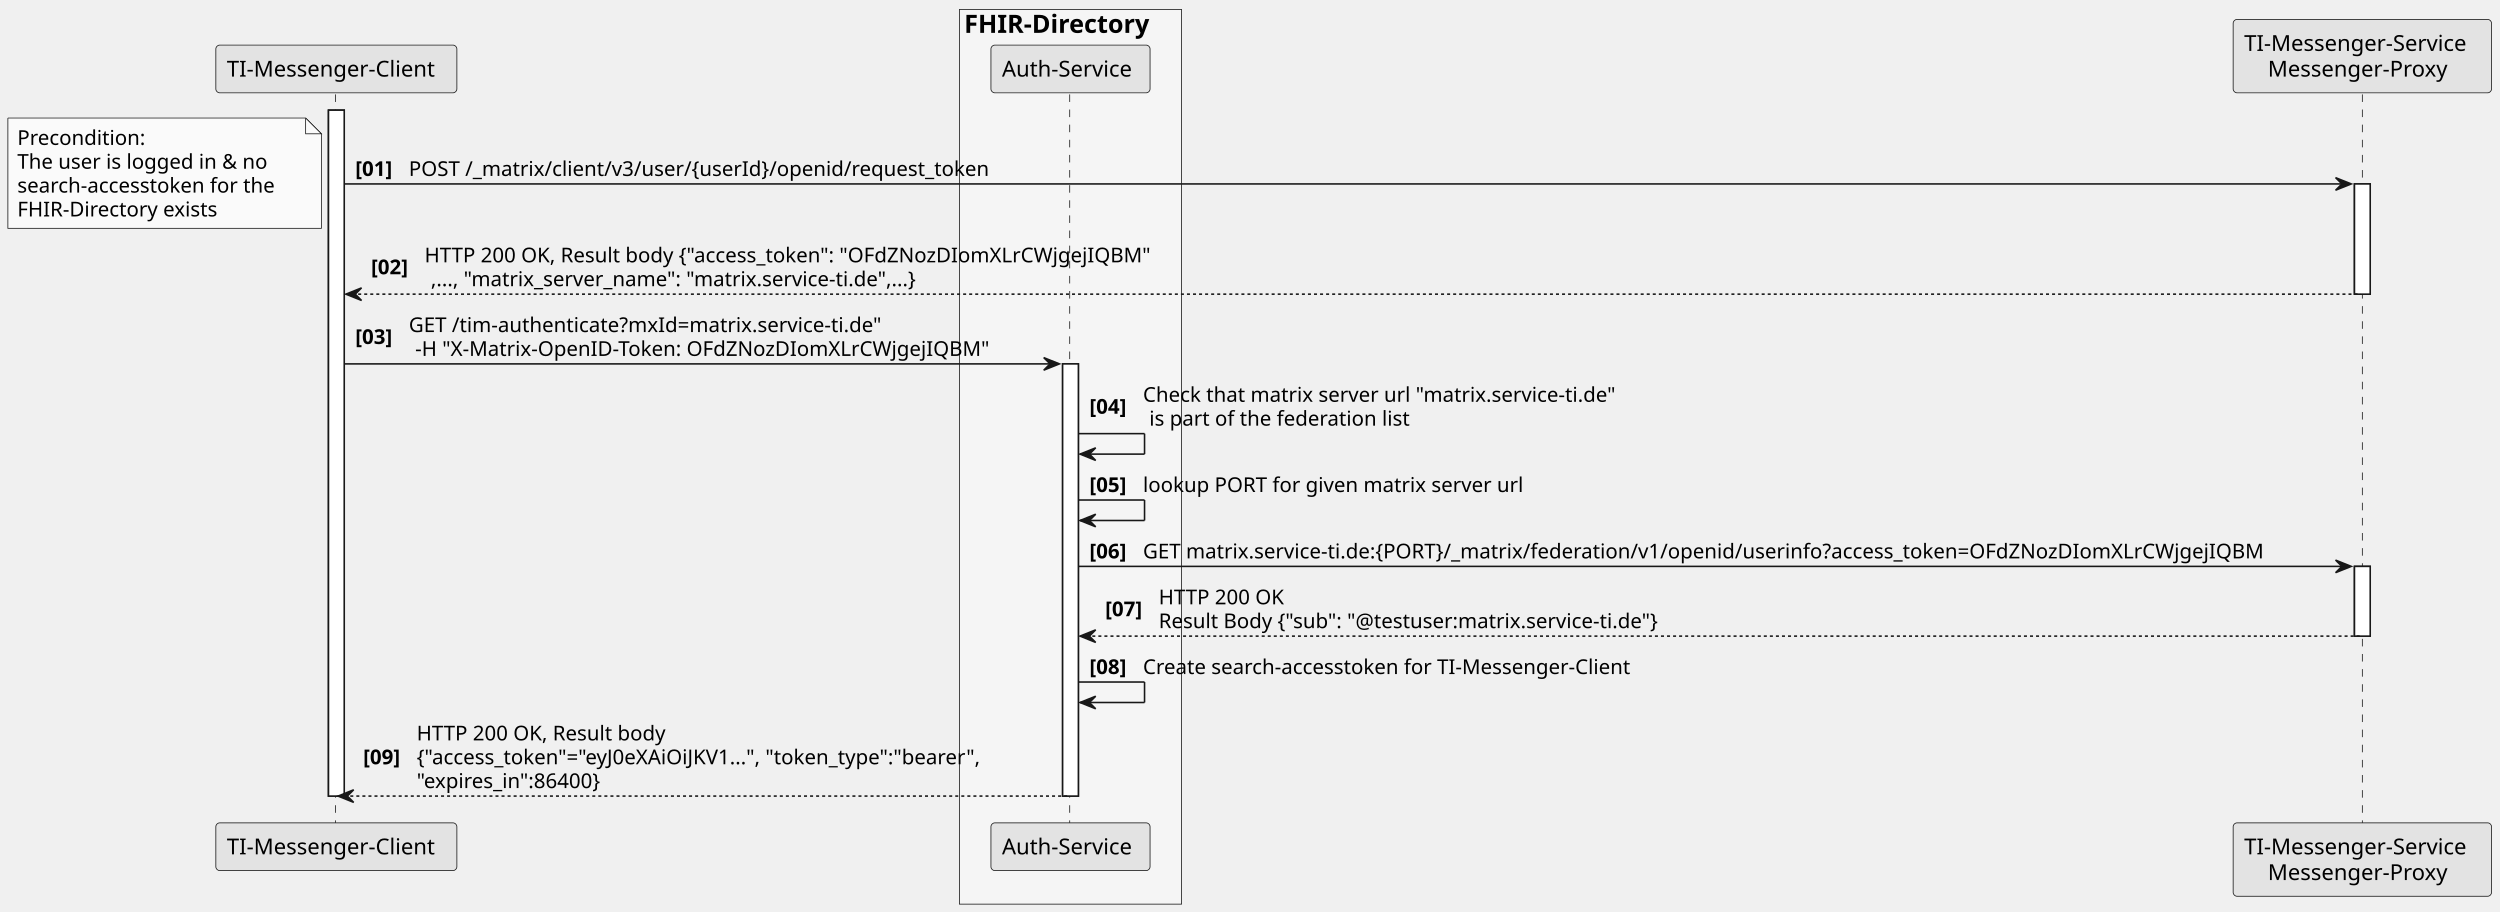
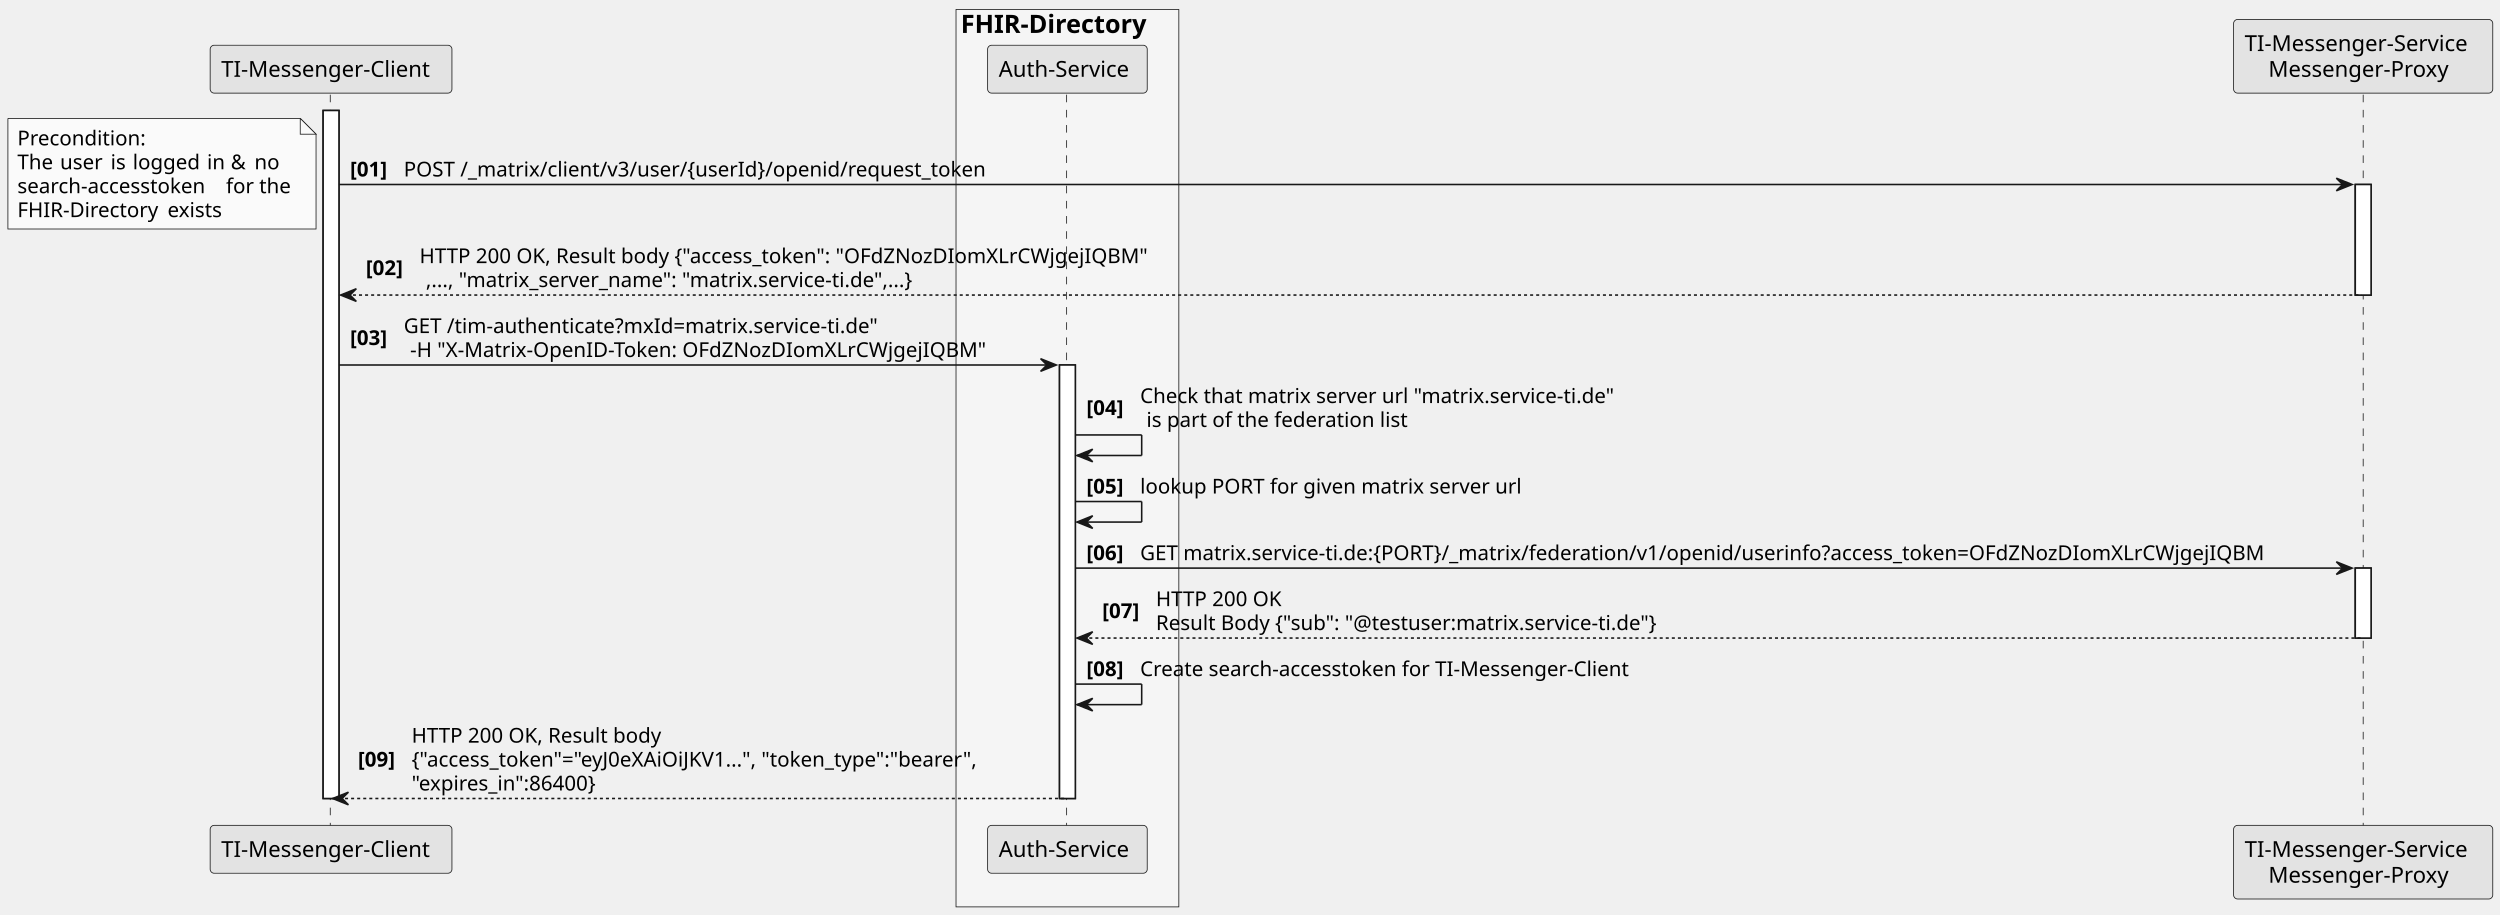
- <svg xmlns="http://www.w3.org/2000/svg" contentStyleType="text/css" height="603.125px" preserveAspectRatio="none" style="width:1653px;height:603px;background:#FFFFFF;" version="1.1" viewBox="0 0 1653 603" width="1653.125px" zoomAndPan="magnify">
+ <svg xmlns="http://www.w3.org/2000/svg" contentStyleType="text/css" height="603.125px" preserveAspectRatio="none" style="width:1648px;height:603px;background:#FFFFFF;" version="1.1" viewBox="0 0 1648 603" width="1648.958px" zoomAndPan="magnify">
  <defs />
  <g>
-     <rect fill="#F5F5F5" height="591.569" style="stroke:#181818;stroke-width:0.521;" width="146.875" x="634.375" y="6.25" />
-     <text fill="#000000" font-family="sans-serif" font-size="16.667" font-weight="bold" lengthAdjust="spacing" textLength="135.417" x="637.5" y="21.72">FHIR-Directory</text>
-     <text fill="#000000" font-family="sans-serif" font-size="13.542" font-weight="bold" lengthAdjust="spacing" textLength="5.208" x="772.917" y="22.457"> </text>
-     <rect fill="#FFFFFF" height="453.532" style="stroke:#181818;stroke-width:1.042;" width="10.417" x="217.188" y="72.835" />
-     <rect fill="#FFFFFF" height="285.759" style="stroke:#181818;stroke-width:1.042;" width="10.417" x="702.604" y="240.609" />
-     <rect fill="#FFFFFF" height="72.88" style="stroke:#181818;stroke-width:1.042;" width="10.417" x="1556.771" y="121.619" />
-     <rect fill="#FFFFFF" height="46.11" style="stroke:#181818;stroke-width:1.042;" width="10.417" x="1556.771" y="374.495" />
-     <line style="stroke:#181818;stroke-width:0.521;stroke-dasharray:5.0,5.0;" x1="221.875" x2="221.875" y1="62.419" y2="545.117" />
-     <line style="stroke:#181818;stroke-width:0.521;stroke-dasharray:5.0,5.0;" x1="707.292" x2="707.292" y1="62.419" y2="545.117" />
-     <line style="stroke:#181818;stroke-width:0.521;stroke-dasharray:5.0,5.0;" x1="1561.979" x2="1561.979" y1="62.419" y2="545.117" />
-     <rect fill="#E3E3E3" height="31.559" rx="2.604" ry="2.604" style="stroke:#181818;stroke-width:0.521;" width="159.375" x="142.708" y="29.818" />
-     <text fill="#000000" font-family="sans-serif" font-size="14.583" lengthAdjust="spacing" textLength="144.792" x="150" y="50.646">TI-Messenger-Client</text>
-     <rect fill="#E3E3E3" height="31.559" rx="2.604" ry="2.604" style="stroke:#181818;stroke-width:0.521;" width="159.375" x="142.708" y="544.076" />
-     <text fill="#000000" font-family="sans-serif" font-size="14.583" lengthAdjust="spacing" textLength="144.792" x="150" y="564.904">TI-Messenger-Client</text>
-     <rect fill="#E3E3E3" height="31.559" rx="2.604" ry="2.604" style="stroke:#181818;stroke-width:0.521;" width="105.208" x="655.208" y="29.818" />
-     <text fill="#000000" font-family="sans-serif" font-size="14.583" lengthAdjust="spacing" textLength="90.625" x="662.5" y="50.646">Auth-Service</text>
-     <rect fill="#E3E3E3" height="31.559" rx="2.604" ry="2.604" style="stroke:#181818;stroke-width:0.521;" width="105.208" x="655.208" y="544.076" />
-     <text fill="#000000" font-family="sans-serif" font-size="14.583" lengthAdjust="spacing" textLength="90.625" x="662.5" y="564.904">Auth-Service</text>
-     <rect fill="#E3E3E3" height="48.535" rx="2.604" ry="2.604" style="stroke:#181818;stroke-width:0.521;" width="170.833" x="1476.562" y="12.842" />
-     <text fill="#000000" font-family="sans-serif" font-size="14.583" lengthAdjust="spacing" textLength="156.25" x="1483.854" y="33.67">TI-Messenger-Service</text>
-     <text fill="#000000" font-family="sans-serif" font-size="14.583" lengthAdjust="spacing" textLength="125" x="1499.479" y="50.646">Messenger-Proxy</text>
-     <rect fill="#E3E3E3" height="48.535" rx="2.604" ry="2.604" style="stroke:#181818;stroke-width:0.521;" width="170.833" x="1476.562" y="544.076" />
-     <text fill="#000000" font-family="sans-serif" font-size="14.583" lengthAdjust="spacing" textLength="156.25" x="1483.854" y="564.904">TI-Messenger-Service</text>
-     <text fill="#000000" font-family="sans-serif" font-size="14.583" lengthAdjust="spacing" textLength="125" x="1499.479" y="581.88">Messenger-Proxy</text>
-     <rect fill="#FFFFFF" height="453.532" style="stroke:#181818;stroke-width:1.042;" width="10.417" x="217.188" y="72.835" />
-     <rect fill="#FFFFFF" height="285.759" style="stroke:#181818;stroke-width:1.042;" width="10.417" x="702.604" y="240.609" />
-     <rect fill="#FFFFFF" height="72.88" style="stroke:#181818;stroke-width:1.042;" width="10.417" x="1556.771" y="121.619" />
-     <rect fill="#FFFFFF" height="46.11" style="stroke:#181818;stroke-width:1.042;" width="10.417" x="1556.771" y="374.495" />
-     <polygon fill="#181818" points="1544.271,117.452,1554.688,121.619,1544.271,125.785,1548.438,121.619" style="stroke:#181818;stroke-width:1.042;" />
-     <line style="stroke:#181818;stroke-width:1.042;" x1="227.604" x2="1550.521" y1="121.619" y2="121.619" />
-     <text fill="#000000" font-family="sans-serif" font-size="13.542" font-weight="bold" lengthAdjust="spacing" textLength="31.25" x="234.896" y="116.342">[01]</text>
-     <text fill="#000000" font-family="sans-serif" font-size="13.542" lengthAdjust="spacing" textLength="396.875" x="270.312" y="116.342">POST /_matrix/client/v3/user/{userId}/openid/request_token</text>
-     <path d="M5.208,78.044 L5.208,150.96 L212.5,150.96 L212.5,88.46 L202.083,78.044 L5.208,78.044 " fill="#FAFAFA" style="stroke:#181818;stroke-width:0.521;" />
-     <path d="M202.083,78.044 L202.083,88.46 L212.5,88.46 L202.083,78.044 " fill="#FAFAFA" style="stroke:#181818;stroke-width:0.521;" />
+     <rect fill="#F5F5F5" height="591.569" style="stroke:#181818;stroke-width:0.521;" width="146.875" x="630.208" y="6.25" />
+     <text fill="#000000" font-family="sans-serif" font-size="16.667" font-weight="bold" lengthAdjust="spacing" textLength="135.417" x="633.333" y="21.72">FHIR-Directory</text>
+     <text fill="#000000" font-family="sans-serif" font-size="13.542" font-weight="bold" lengthAdjust="spacing" textLength="5.208" x="768.75" y="22.457"> </text>
+     <rect fill="#FFFFFF" height="453.532" style="stroke:#181818;stroke-width:1.042;" width="10.417" x="213.021" y="72.835" />
+     <rect fill="#FFFFFF" height="285.759" style="stroke:#181818;stroke-width:1.042;" width="10.417" x="698.438" y="240.609" />
+     <rect fill="#FFFFFF" height="72.88" style="stroke:#181818;stroke-width:1.042;" width="10.417" x="1552.604" y="121.619" />
+     <rect fill="#FFFFFF" height="46.11" style="stroke:#181818;stroke-width:1.042;" width="10.417" x="1552.604" y="374.495" />
+     <line style="stroke:#181818;stroke-width:0.521;stroke-dasharray:5.0,5.0;" x1="217.708" x2="217.708" y1="62.419" y2="545.117" />
+     <line style="stroke:#181818;stroke-width:0.521;stroke-dasharray:5.0,5.0;" x1="703.125" x2="703.125" y1="62.419" y2="545.117" />
+     <line style="stroke:#181818;stroke-width:0.521;stroke-dasharray:5.0,5.0;" x1="1557.812" x2="1557.812" y1="62.419" y2="545.117" />
+     <rect fill="#E3E3E3" height="31.559" rx="2.604" ry="2.604" style="stroke:#181818;stroke-width:0.521;" width="159.375" x="138.542" y="29.818" />
+     <text fill="#000000" font-family="sans-serif" font-size="14.583" lengthAdjust="spacing" textLength="144.792" x="145.833" y="50.646">TI-Messenger-Client</text>
+     <rect fill="#E3E3E3" height="31.559" rx="2.604" ry="2.604" style="stroke:#181818;stroke-width:0.521;" width="159.375" x="138.542" y="544.076" />
+     <text fill="#000000" font-family="sans-serif" font-size="14.583" lengthAdjust="spacing" textLength="144.792" x="145.833" y="564.904">TI-Messenger-Client</text>
+     <rect fill="#E3E3E3" height="31.559" rx="2.604" ry="2.604" style="stroke:#181818;stroke-width:0.521;" width="105.208" x="651.042" y="29.818" />
+     <text fill="#000000" font-family="sans-serif" font-size="14.583" lengthAdjust="spacing" textLength="90.625" x="658.333" y="50.646">Auth-Service</text>
+     <rect fill="#E3E3E3" height="31.559" rx="2.604" ry="2.604" style="stroke:#181818;stroke-width:0.521;" width="105.208" x="651.042" y="544.076" />
+     <text fill="#000000" font-family="sans-serif" font-size="14.583" lengthAdjust="spacing" textLength="90.625" x="658.333" y="564.904">Auth-Service</text>
+     <rect fill="#E3E3E3" height="48.535" rx="2.604" ry="2.604" style="stroke:#181818;stroke-width:0.521;" width="170.833" x="1472.396" y="12.842" />
+     <text fill="#000000" font-family="sans-serif" font-size="14.583" lengthAdjust="spacing" textLength="156.25" x="1479.688" y="33.67">TI-Messenger-Service</text>
+     <text fill="#000000" font-family="sans-serif" font-size="14.583" lengthAdjust="spacing" textLength="125" x="1495.312" y="50.646">Messenger-Proxy</text>
+     <rect fill="#E3E3E3" height="48.535" rx="2.604" ry="2.604" style="stroke:#181818;stroke-width:0.521;" width="170.833" x="1472.396" y="544.076" />
+     <text fill="#000000" font-family="sans-serif" font-size="14.583" lengthAdjust="spacing" textLength="156.25" x="1479.688" y="564.904">TI-Messenger-Service</text>
+     <text fill="#000000" font-family="sans-serif" font-size="14.583" lengthAdjust="spacing" textLength="125" x="1495.312" y="581.88">Messenger-Proxy</text>
+     <rect fill="#FFFFFF" height="453.532" style="stroke:#181818;stroke-width:1.042;" width="10.417" x="213.021" y="72.835" />
+     <rect fill="#FFFFFF" height="285.759" style="stroke:#181818;stroke-width:1.042;" width="10.417" x="698.438" y="240.609" />
+     <rect fill="#FFFFFF" height="72.88" style="stroke:#181818;stroke-width:1.042;" width="10.417" x="1552.604" y="121.619" />
+     <rect fill="#FFFFFF" height="46.11" style="stroke:#181818;stroke-width:1.042;" width="10.417" x="1552.604" y="374.495" />
+     <polygon fill="#181818" points="1540.104,117.452,1550.521,121.619,1540.104,125.785,1544.271,121.619" style="stroke:#181818;stroke-width:1.042;" />
+     <line style="stroke:#181818;stroke-width:1.042;" x1="223.438" x2="1546.354" y1="121.619" y2="121.619" />
+     <text fill="#000000" font-family="sans-serif" font-size="13.542" font-weight="bold" lengthAdjust="spacing" textLength="31.25" x="230.729" y="116.342">[01]</text>
+     <text fill="#000000" font-family="sans-serif" font-size="13.542" lengthAdjust="spacing" textLength="396.875" x="266.146" y="116.342">POST /_matrix/client/v3/user/{userId}/openid/request_token</text>
+     <path d="M5.208,78.044 L5.208,150.96 L208.333,150.96 L208.333,88.46 L197.917,78.044 L5.208,78.044 " fill="#FAFAFA" style="stroke:#181818;stroke-width:0.521;" />
+     <path d="M197.917,78.044 L197.917,88.46 L208.333,88.46 L197.917,78.044 " fill="#FAFAFA" style="stroke:#181818;stroke-width:0.521;" />
    <text fill="#000000" font-family="sans-serif" font-size="13.542" lengthAdjust="spacing" textLength="86.458" x="11.458" y="95.822">Precondition:</text>
-     <text fill="#000000" font-family="sans-serif" font-size="13.542" lengthAdjust="spacing" textLength="172.917" x="11.458" y="111.585">The user is logged in &amp; no</text>
-     <text fill="#000000" font-family="sans-serif" font-size="13.542" lengthAdjust="spacing" textLength="181.25" x="11.458" y="127.348">search-accesstoken for the</text>
-     <text fill="#000000" font-family="sans-serif" font-size="13.542" lengthAdjust="spacing" textLength="137.5" x="11.458" y="143.112">FHIR-Directory exists</text>
-     <polygon fill="#181818" points="239.062,190.332,228.646,194.499,239.062,198.665,234.896,194.499" style="stroke:#181818;stroke-width:1.042;" />
-     <line style="stroke:#181818;stroke-width:1.042;stroke-dasharray:2.0,2.0;" x1="232.812" x2="1560.938" y1="194.499" y2="194.499" />
-     <text fill="#000000" font-family="sans-serif" font-size="13.542" font-weight="bold" lengthAdjust="spacing" textLength="31.25" x="245.312" y="181.34">[02]</text>
-     <text fill="#000000" font-family="sans-serif" font-size="13.542" lengthAdjust="spacing" textLength="500" x="280.729" y="173.458">HTTP 200 OK, Result body {"access_token": "OFdZNozDIomXLrCWjgejIQBM"</text>
-     <text fill="#000000" font-family="sans-serif" font-size="13.542" lengthAdjust="spacing" textLength="344.792" x="284.896" y="189.222">,..., "matrix_server_name": "matrix.service-ti.de",...}</text>
-     <polygon fill="#181818" points="690.104,236.442,700.521,240.609,690.104,244.775,694.271,240.609" style="stroke:#181818;stroke-width:1.042;" />
-     <line style="stroke:#181818;stroke-width:1.042;" x1="227.604" x2="696.354" y1="240.609" y2="240.609" />
-     <text fill="#000000" font-family="sans-serif" font-size="13.542" font-weight="bold" lengthAdjust="spacing" textLength="31.25" x="234.896" y="227.45">[03]</text>
-     <text fill="#000000" font-family="sans-serif" font-size="13.542" lengthAdjust="spacing" textLength="330.208" x="270.312" y="219.568">GET /tim-authenticate?mxId=matrix.service-ti.de"</text>
-     <text fill="#000000" font-family="sans-serif" font-size="13.542" lengthAdjust="spacing" textLength="388.542" x="274.479" y="235.332">-H "X-Matrix-OpenID-Token: OFdZNozDIomXLrCWjgejIQBM"</text>
-     <line style="stroke:#181818;stroke-width:1.042;" x1="713.021" x2="756.771" y1="286.719" y2="286.719" />
-     <line style="stroke:#181818;stroke-width:1.042;" x1="756.771" x2="756.771" y1="286.719" y2="300.26" />
-     <line style="stroke:#181818;stroke-width:1.042;" x1="714.062" x2="756.771" y1="300.26" y2="300.26" />
-     <polygon fill="#181818" points="724.479,296.094,714.062,300.26,724.479,304.427,720.312,300.26" style="stroke:#181818;stroke-width:1.042;" />
-     <text fill="#000000" font-family="sans-serif" font-size="13.542" font-weight="bold" lengthAdjust="spacing" textLength="31.25" x="720.312" y="273.56">[04]</text>
-     <text fill="#000000" font-family="sans-serif" font-size="13.542" lengthAdjust="spacing" textLength="328.125" x="755.729" y="265.678">Check that matrix server url "matrix.service-ti.de"</text>
-     <text fill="#000000" font-family="sans-serif" font-size="13.542" lengthAdjust="spacing" textLength="179.167" x="759.896" y="281.442">is part of the federation list</text>
-     <line style="stroke:#181818;stroke-width:1.042;" x1="713.021" x2="756.771" y1="330.607" y2="330.607" />
-     <line style="stroke:#181818;stroke-width:1.042;" x1="756.771" x2="756.771" y1="330.607" y2="344.149" />
-     <line style="stroke:#181818;stroke-width:1.042;" x1="714.062" x2="756.771" y1="344.149" y2="344.149" />
-     <polygon fill="#181818" points="724.479,339.982,714.062,344.149,724.479,348.315,720.312,344.149" style="stroke:#181818;stroke-width:1.042;" />
-     <text fill="#000000" font-family="sans-serif" font-size="13.542" font-weight="bold" lengthAdjust="spacing" textLength="31.25" x="720.312" y="325.33">[05]</text>
-     <text fill="#000000" font-family="sans-serif" font-size="13.542" lengthAdjust="spacing" textLength="257.292" x="755.729" y="325.33">lookup PORT for given matrix server url</text>
-     <polygon fill="#181818" points="1544.271,370.329,1554.688,374.495,1544.271,378.662,1548.438,374.495" style="stroke:#181818;stroke-width:1.042;" />
-     <line style="stroke:#181818;stroke-width:1.042;" x1="713.021" x2="1550.521" y1="374.495" y2="374.495" />
-     <text fill="#000000" font-family="sans-serif" font-size="13.542" font-weight="bold" lengthAdjust="spacing" textLength="31.25" x="720.312" y="369.218">[06]</text>
-     <text fill="#000000" font-family="sans-serif" font-size="13.542" lengthAdjust="spacing" textLength="771.875" x="755.729" y="369.218">GET matrix.service-ti.de:{PORT}/_matrix/federation/v1/openid/userinfo?access_token=OFdZNozDIomXLrCWjgejIQBM</text>
-     <polygon fill="#181818" points="724.479,416.439,714.062,420.606,724.479,424.772,720.312,420.606" style="stroke:#181818;stroke-width:1.042;" />
-     <line style="stroke:#181818;stroke-width:1.042;stroke-dasharray:2.0,2.0;" x1="718.229" x2="1560.938" y1="420.606" y2="420.606" />
-     <text fill="#000000" font-family="sans-serif" font-size="13.542" font-weight="bold" lengthAdjust="spacing" textLength="31.25" x="730.729" y="407.447">[07]</text>
-     <text fill="#000000" font-family="sans-serif" font-size="13.542" lengthAdjust="spacing" textLength="85.417" x="766.146" y="399.565">HTTP 200 OK</text>
-     <text fill="#000000" font-family="sans-serif" font-size="13.542" lengthAdjust="spacing" textLength="353.125" x="766.146" y="415.329">Result Body {"sub": "@testuser:matrix.service-ti.de"}</text>
-     <line style="stroke:#181818;stroke-width:1.042;" x1="713.021" x2="756.771" y1="450.952" y2="450.952" />
-     <line style="stroke:#181818;stroke-width:1.042;" x1="756.771" x2="756.771" y1="450.952" y2="464.494" />
-     <line style="stroke:#181818;stroke-width:1.042;" x1="714.062" x2="756.771" y1="464.494" y2="464.494" />
-     <polygon fill="#181818" points="724.479,460.327,714.062,464.494,724.479,468.661,720.312,464.494" style="stroke:#181818;stroke-width:1.042;" />
-     <text fill="#000000" font-family="sans-serif" font-size="13.542" font-weight="bold" lengthAdjust="spacing" textLength="31.25" x="720.312" y="445.675">[08]</text>
-     <text fill="#000000" font-family="sans-serif" font-size="13.542" lengthAdjust="spacing" textLength="339.583" x="755.729" y="445.675">Create search-accesstoken for TI-Messenger-Client</text>
-     <polygon fill="#181818" points="233.854,522.201,223.438,526.367,233.854,530.534,229.688,526.367" style="stroke:#181818;stroke-width:1.042;" />
-     <line style="stroke:#181818;stroke-width:1.042;stroke-dasharray:2.0,2.0;" x1="227.604" x2="706.771" y1="526.367" y2="526.367" />
-     <text fill="#000000" font-family="sans-serif" font-size="13.542" font-weight="bold" lengthAdjust="spacing" textLength="31.25" x="240.104" y="505.327">[09]</text>
-     <text fill="#000000" font-family="sans-serif" font-size="13.542" lengthAdjust="spacing" textLength="170.833" x="275.521" y="489.563">HTTP 200 OK, Result body</text>
-     <text fill="#000000" font-family="sans-serif" font-size="13.542" lengthAdjust="spacing" textLength="397.917" x="275.521" y="505.327">{"access_token"="eyJ0eXAiOiJKV1...", "token_type":"bearer",</text>
-     <text fill="#000000" font-family="sans-serif" font-size="13.542" lengthAdjust="spacing" textLength="131.25" x="275.521" y="521.09">"expires_in":86400}</text>
+     <text fill="#000000" font-family="sans-serif" font-size="13.542" lengthAdjust="spacing" textLength="23.958" x="11.458" y="111.585">The</text>
+     <text fill="#000000" font-family="sans-serif" font-size="13.542" lengthAdjust="spacing" textLength="4.167" x="35.417" y="111.585"> </text>
+     <text fill="#000000" font-family="sans-serif" font-size="13.542" lengthAdjust="spacing" textLength="29.167" x="39.583" y="111.585">user</text>
+     <text fill="#000000" font-family="sans-serif" font-size="13.542" lengthAdjust="spacing" textLength="4.167" x="68.75" y="111.585"> </text>
+     <text fill="#000000" font-family="sans-serif" font-size="13.542" lengthAdjust="spacing" textLength="10.417" x="72.917" y="111.585">is</text>
+     <text fill="#000000" font-family="sans-serif" font-size="13.542" lengthAdjust="spacing" textLength="4.167" x="83.333" y="111.585"> </text>
+     <text fill="#000000" font-family="sans-serif" font-size="13.542" lengthAdjust="spacing" textLength="44.792" x="87.5" y="111.585">logged</text>
+     <text fill="#000000" font-family="sans-serif" font-size="13.542" lengthAdjust="spacing" textLength="4.167" x="132.292" y="111.585"> </text>
+     <text fill="#000000" font-family="sans-serif" font-size="13.542" lengthAdjust="spacing" textLength="11.458" x="136.458" y="111.585">in</text>
+     <text fill="#000000" font-family="sans-serif" font-size="13.542" lengthAdjust="spacing" textLength="4.167" x="147.917" y="111.585"> </text>
+     <text fill="#000000" font-family="sans-serif" font-size="13.542" lengthAdjust="spacing" textLength="11.458" x="152.083" y="111.585">&amp;</text>
+     <text fill="#000000" font-family="sans-serif" font-size="13.542" lengthAdjust="spacing" textLength="4.167" x="163.542" y="111.585"> </text>
+     <text fill="#000000" font-family="sans-serif" font-size="13.542" lengthAdjust="spacing" textLength="16.667" x="167.708" y="111.585">no</text>
+     <text fill="#000000" font-family="sans-serif" font-size="13.542" lengthAdjust="spacing" textLength="133.333" x="11.458" y="127.348">search-accesstoken</text>
+     <text fill="#000000" font-family="sans-serif" font-size="13.542" lengthAdjust="spacing" textLength="4.167" x="144.792" y="127.348"> </text>
+     <text fill="#000000" font-family="sans-serif" font-size="13.542" lengthAdjust="spacing" textLength="17.708" x="148.958" y="127.348">for</text>
+     <text fill="#000000" font-family="sans-serif" font-size="13.542" lengthAdjust="spacing" textLength="4.167" x="166.667" y="127.348"> </text>
+     <text fill="#000000" font-family="sans-serif" font-size="13.542" lengthAdjust="spacing" textLength="21.875" x="170.833" y="127.348">the</text>
+     <text fill="#000000" font-family="sans-serif" font-size="13.542" lengthAdjust="spacing" textLength="94.792" x="11.458" y="143.112">FHIR-Directory</text>
+     <text fill="#000000" font-family="sans-serif" font-size="13.542" lengthAdjust="spacing" textLength="4.167" x="106.25" y="143.112"> </text>
+     <text fill="#000000" font-family="sans-serif" font-size="13.542" lengthAdjust="spacing" textLength="38.542" x="110.417" y="143.112">exists</text>
+     <polygon fill="#181818" points="234.896,190.332,224.479,194.499,234.896,198.665,230.729,194.499" style="stroke:#181818;stroke-width:1.042;" />
+     <line style="stroke:#181818;stroke-width:1.042;stroke-dasharray:2.0,2.0;" x1="228.646" x2="1556.771" y1="194.499" y2="194.499" />
+     <text fill="#000000" font-family="sans-serif" font-size="13.542" font-weight="bold" lengthAdjust="spacing" textLength="31.25" x="241.146" y="181.34">[02]</text>
+     <text fill="#000000" font-family="sans-serif" font-size="13.542" lengthAdjust="spacing" textLength="500" x="276.562" y="173.458">HTTP 200 OK, Result body {"access_token": "OFdZNozDIomXLrCWjgejIQBM"</text>
+     <text fill="#000000" font-family="sans-serif" font-size="13.542" lengthAdjust="spacing" textLength="344.792" x="280.729" y="189.222">,..., "matrix_server_name": "matrix.service-ti.de",...}</text>
+     <polygon fill="#181818" points="685.938,236.442,696.354,240.609,685.938,244.775,690.104,240.609" style="stroke:#181818;stroke-width:1.042;" />
+     <line style="stroke:#181818;stroke-width:1.042;" x1="223.438" x2="692.188" y1="240.609" y2="240.609" />
+     <text fill="#000000" font-family="sans-serif" font-size="13.542" font-weight="bold" lengthAdjust="spacing" textLength="31.25" x="230.729" y="227.45">[03]</text>
+     <text fill="#000000" font-family="sans-serif" font-size="13.542" lengthAdjust="spacing" textLength="330.208" x="266.146" y="219.568">GET /tim-authenticate?mxId=matrix.service-ti.de"</text>
+     <text fill="#000000" font-family="sans-serif" font-size="13.542" lengthAdjust="spacing" textLength="388.542" x="270.312" y="235.332">-H "X-Matrix-OpenID-Token: OFdZNozDIomXLrCWjgejIQBM"</text>
+     <line style="stroke:#181818;stroke-width:1.042;" x1="708.854" x2="752.604" y1="286.719" y2="286.719" />
+     <line style="stroke:#181818;stroke-width:1.042;" x1="752.604" x2="752.604" y1="286.719" y2="300.26" />
+     <line style="stroke:#181818;stroke-width:1.042;" x1="709.896" x2="752.604" y1="300.26" y2="300.26" />
+     <polygon fill="#181818" points="720.312,296.094,709.896,300.26,720.312,304.427,716.146,300.26" style="stroke:#181818;stroke-width:1.042;" />
+     <text fill="#000000" font-family="sans-serif" font-size="13.542" font-weight="bold" lengthAdjust="spacing" textLength="31.25" x="716.146" y="273.56">[04]</text>
+     <text fill="#000000" font-family="sans-serif" font-size="13.542" lengthAdjust="spacing" textLength="328.125" x="751.562" y="265.678">Check that matrix server url "matrix.service-ti.de"</text>
+     <text fill="#000000" font-family="sans-serif" font-size="13.542" lengthAdjust="spacing" textLength="179.167" x="755.729" y="281.442">is part of the federation list</text>
+     <line style="stroke:#181818;stroke-width:1.042;" x1="708.854" x2="752.604" y1="330.607" y2="330.607" />
+     <line style="stroke:#181818;stroke-width:1.042;" x1="752.604" x2="752.604" y1="330.607" y2="344.149" />
+     <line style="stroke:#181818;stroke-width:1.042;" x1="709.896" x2="752.604" y1="344.149" y2="344.149" />
+     <polygon fill="#181818" points="720.312,339.982,709.896,344.149,720.312,348.315,716.146,344.149" style="stroke:#181818;stroke-width:1.042;" />
+     <text fill="#000000" font-family="sans-serif" font-size="13.542" font-weight="bold" lengthAdjust="spacing" textLength="31.25" x="716.146" y="325.33">[05]</text>
+     <text fill="#000000" font-family="sans-serif" font-size="13.542" lengthAdjust="spacing" textLength="257.292" x="751.562" y="325.33">lookup PORT for given matrix server url</text>
+     <polygon fill="#181818" points="1540.104,370.329,1550.521,374.495,1540.104,378.662,1544.271,374.495" style="stroke:#181818;stroke-width:1.042;" />
+     <line style="stroke:#181818;stroke-width:1.042;" x1="708.854" x2="1546.354" y1="374.495" y2="374.495" />
+     <text fill="#000000" font-family="sans-serif" font-size="13.542" font-weight="bold" lengthAdjust="spacing" textLength="31.25" x="716.146" y="369.218">[06]</text>
+     <text fill="#000000" font-family="sans-serif" font-size="13.542" lengthAdjust="spacing" textLength="771.875" x="751.562" y="369.218">GET matrix.service-ti.de:{PORT}/_matrix/federation/v1/openid/userinfo?access_token=OFdZNozDIomXLrCWjgejIQBM</text>
+     <polygon fill="#181818" points="720.312,416.439,709.896,420.606,720.312,424.772,716.146,420.606" style="stroke:#181818;stroke-width:1.042;" />
+     <line style="stroke:#181818;stroke-width:1.042;stroke-dasharray:2.0,2.0;" x1="714.062" x2="1556.771" y1="420.606" y2="420.606" />
+     <text fill="#000000" font-family="sans-serif" font-size="13.542" font-weight="bold" lengthAdjust="spacing" textLength="31.25" x="726.562" y="407.447">[07]</text>
+     <text fill="#000000" font-family="sans-serif" font-size="13.542" lengthAdjust="spacing" textLength="85.417" x="761.979" y="399.565">HTTP 200 OK</text>
+     <text fill="#000000" font-family="sans-serif" font-size="13.542" lengthAdjust="spacing" textLength="353.125" x="761.979" y="415.329">Result Body {"sub": "@testuser:matrix.service-ti.de"}</text>
+     <line style="stroke:#181818;stroke-width:1.042;" x1="708.854" x2="752.604" y1="450.952" y2="450.952" />
+     <line style="stroke:#181818;stroke-width:1.042;" x1="752.604" x2="752.604" y1="450.952" y2="464.494" />
+     <line style="stroke:#181818;stroke-width:1.042;" x1="709.896" x2="752.604" y1="464.494" y2="464.494" />
+     <polygon fill="#181818" points="720.312,460.327,709.896,464.494,720.312,468.661,716.146,464.494" style="stroke:#181818;stroke-width:1.042;" />
+     <text fill="#000000" font-family="sans-serif" font-size="13.542" font-weight="bold" lengthAdjust="spacing" textLength="31.25" x="716.146" y="445.675">[08]</text>
+     <text fill="#000000" font-family="sans-serif" font-size="13.542" lengthAdjust="spacing" textLength="339.583" x="751.562" y="445.675">Create search-accesstoken for TI-Messenger-Client</text>
+     <polygon fill="#181818" points="229.688,522.201,219.271,526.367,229.688,530.534,225.521,526.367" style="stroke:#181818;stroke-width:1.042;" />
+     <line style="stroke:#181818;stroke-width:1.042;stroke-dasharray:2.0,2.0;" x1="223.438" x2="702.604" y1="526.367" y2="526.367" />
+     <text fill="#000000" font-family="sans-serif" font-size="13.542" font-weight="bold" lengthAdjust="spacing" textLength="31.25" x="235.938" y="505.327">[09]</text>
+     <text fill="#000000" font-family="sans-serif" font-size="13.542" lengthAdjust="spacing" textLength="170.833" x="271.354" y="489.563">HTTP 200 OK, Result body</text>
+     <text fill="#000000" font-family="sans-serif" font-size="13.542" lengthAdjust="spacing" textLength="397.917" x="271.354" y="505.327">{"access_token"="eyJ0eXAiOiJKV1...", "token_type":"bearer",</text>
+     <text fill="#000000" font-family="sans-serif" font-size="13.542" lengthAdjust="spacing" textLength="131.25" x="271.354" y="521.09">"expires_in":86400}</text>
  </g>
</svg>
